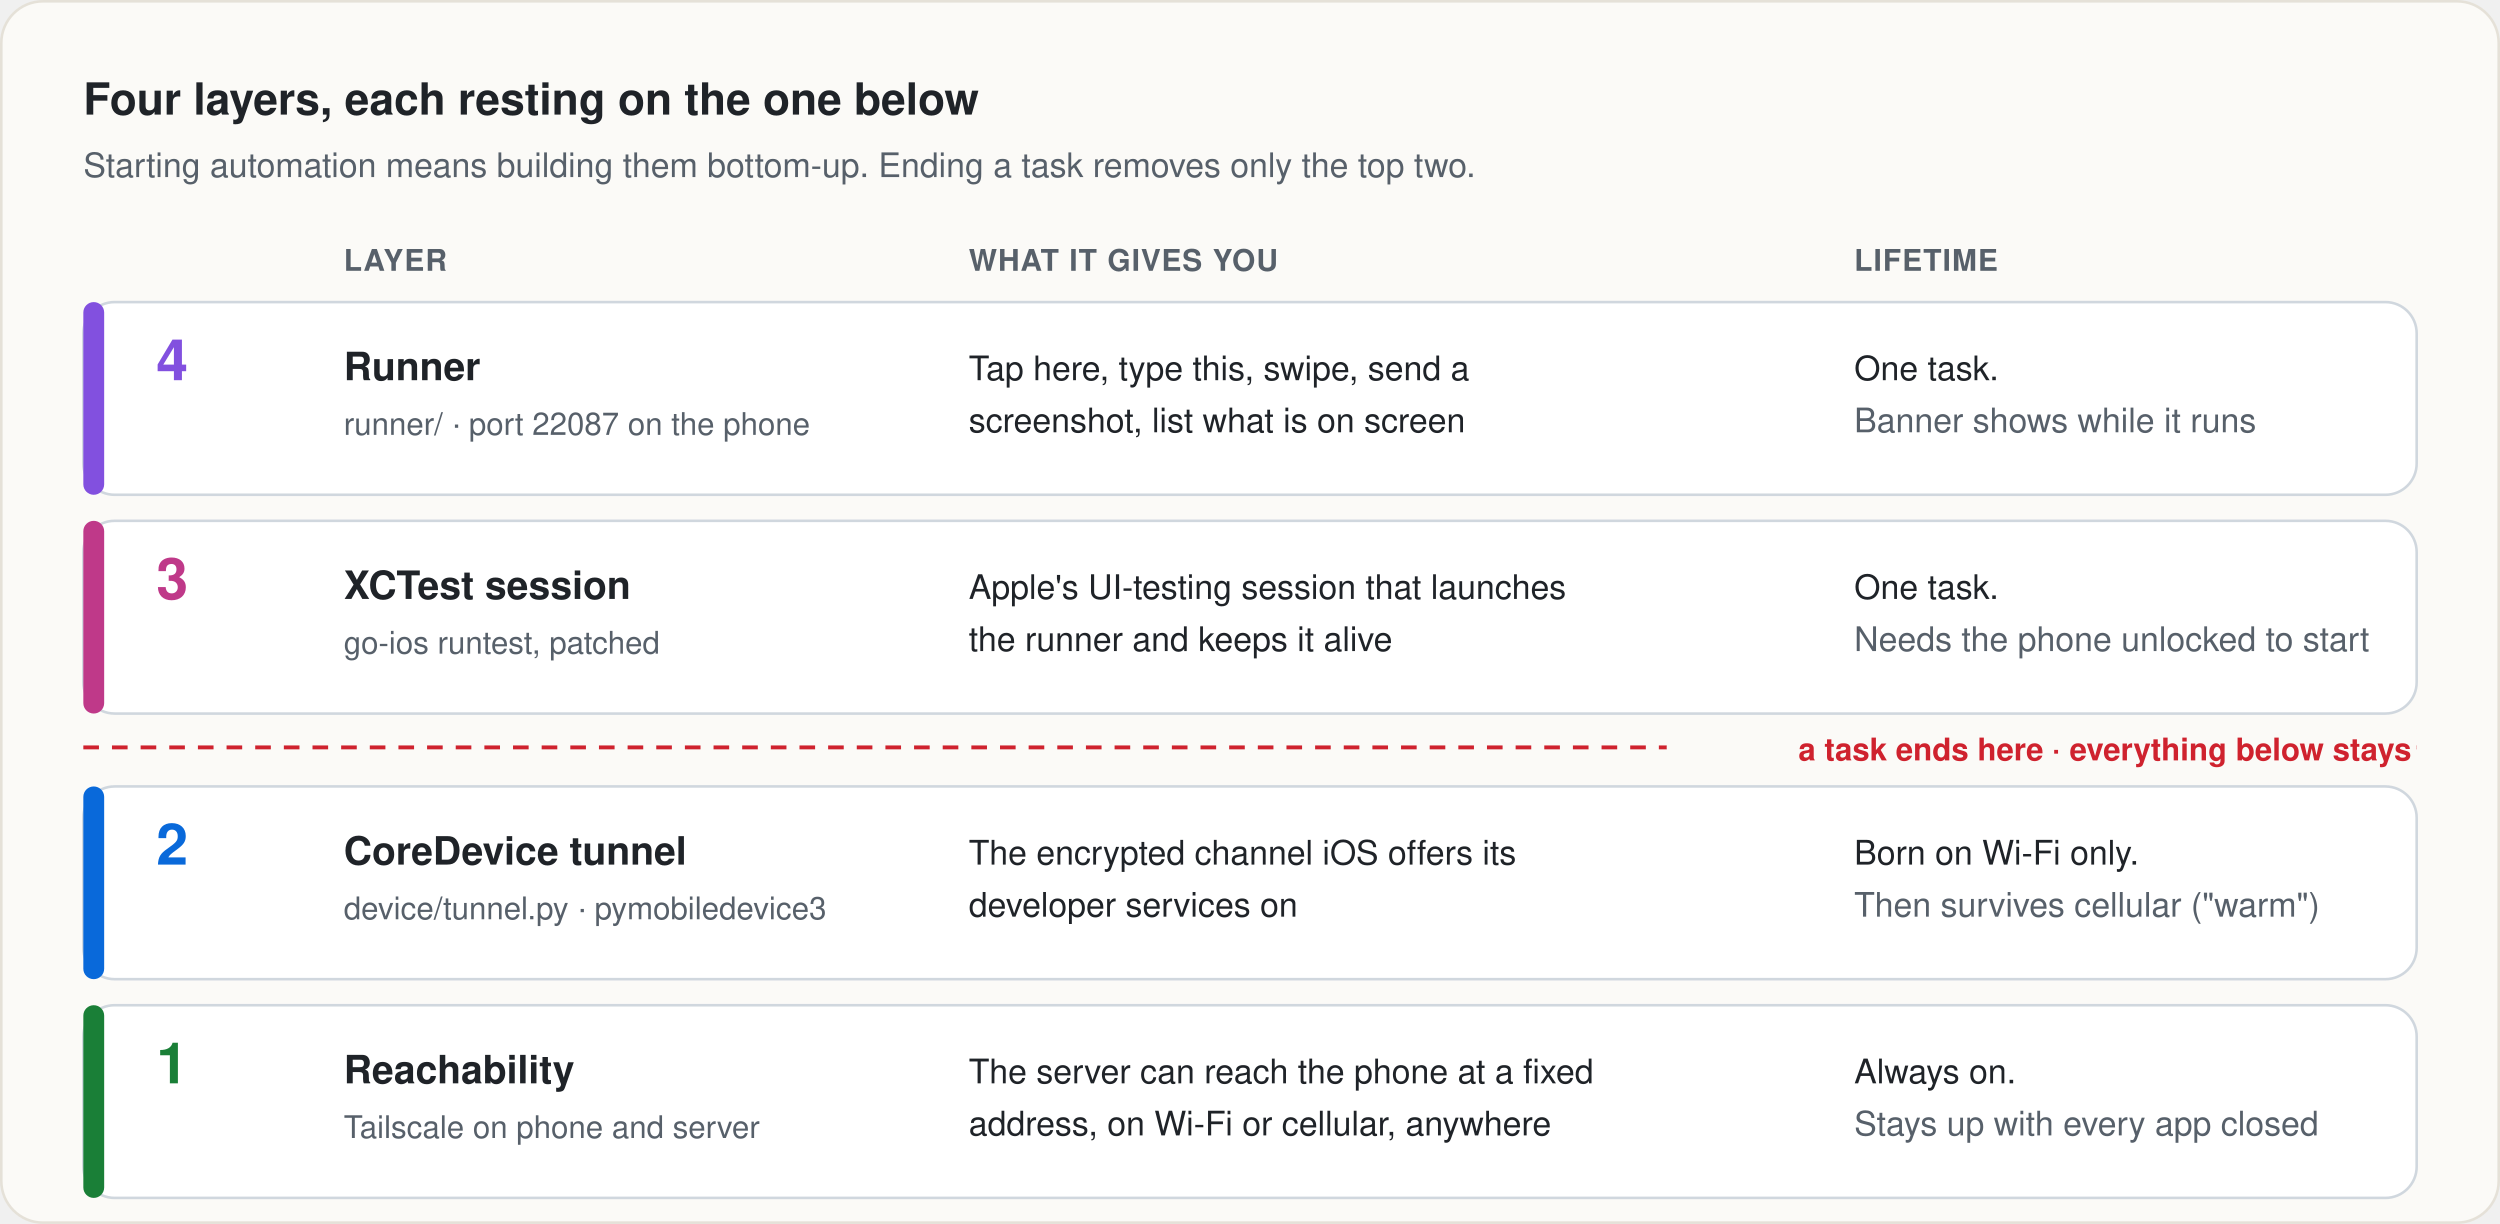
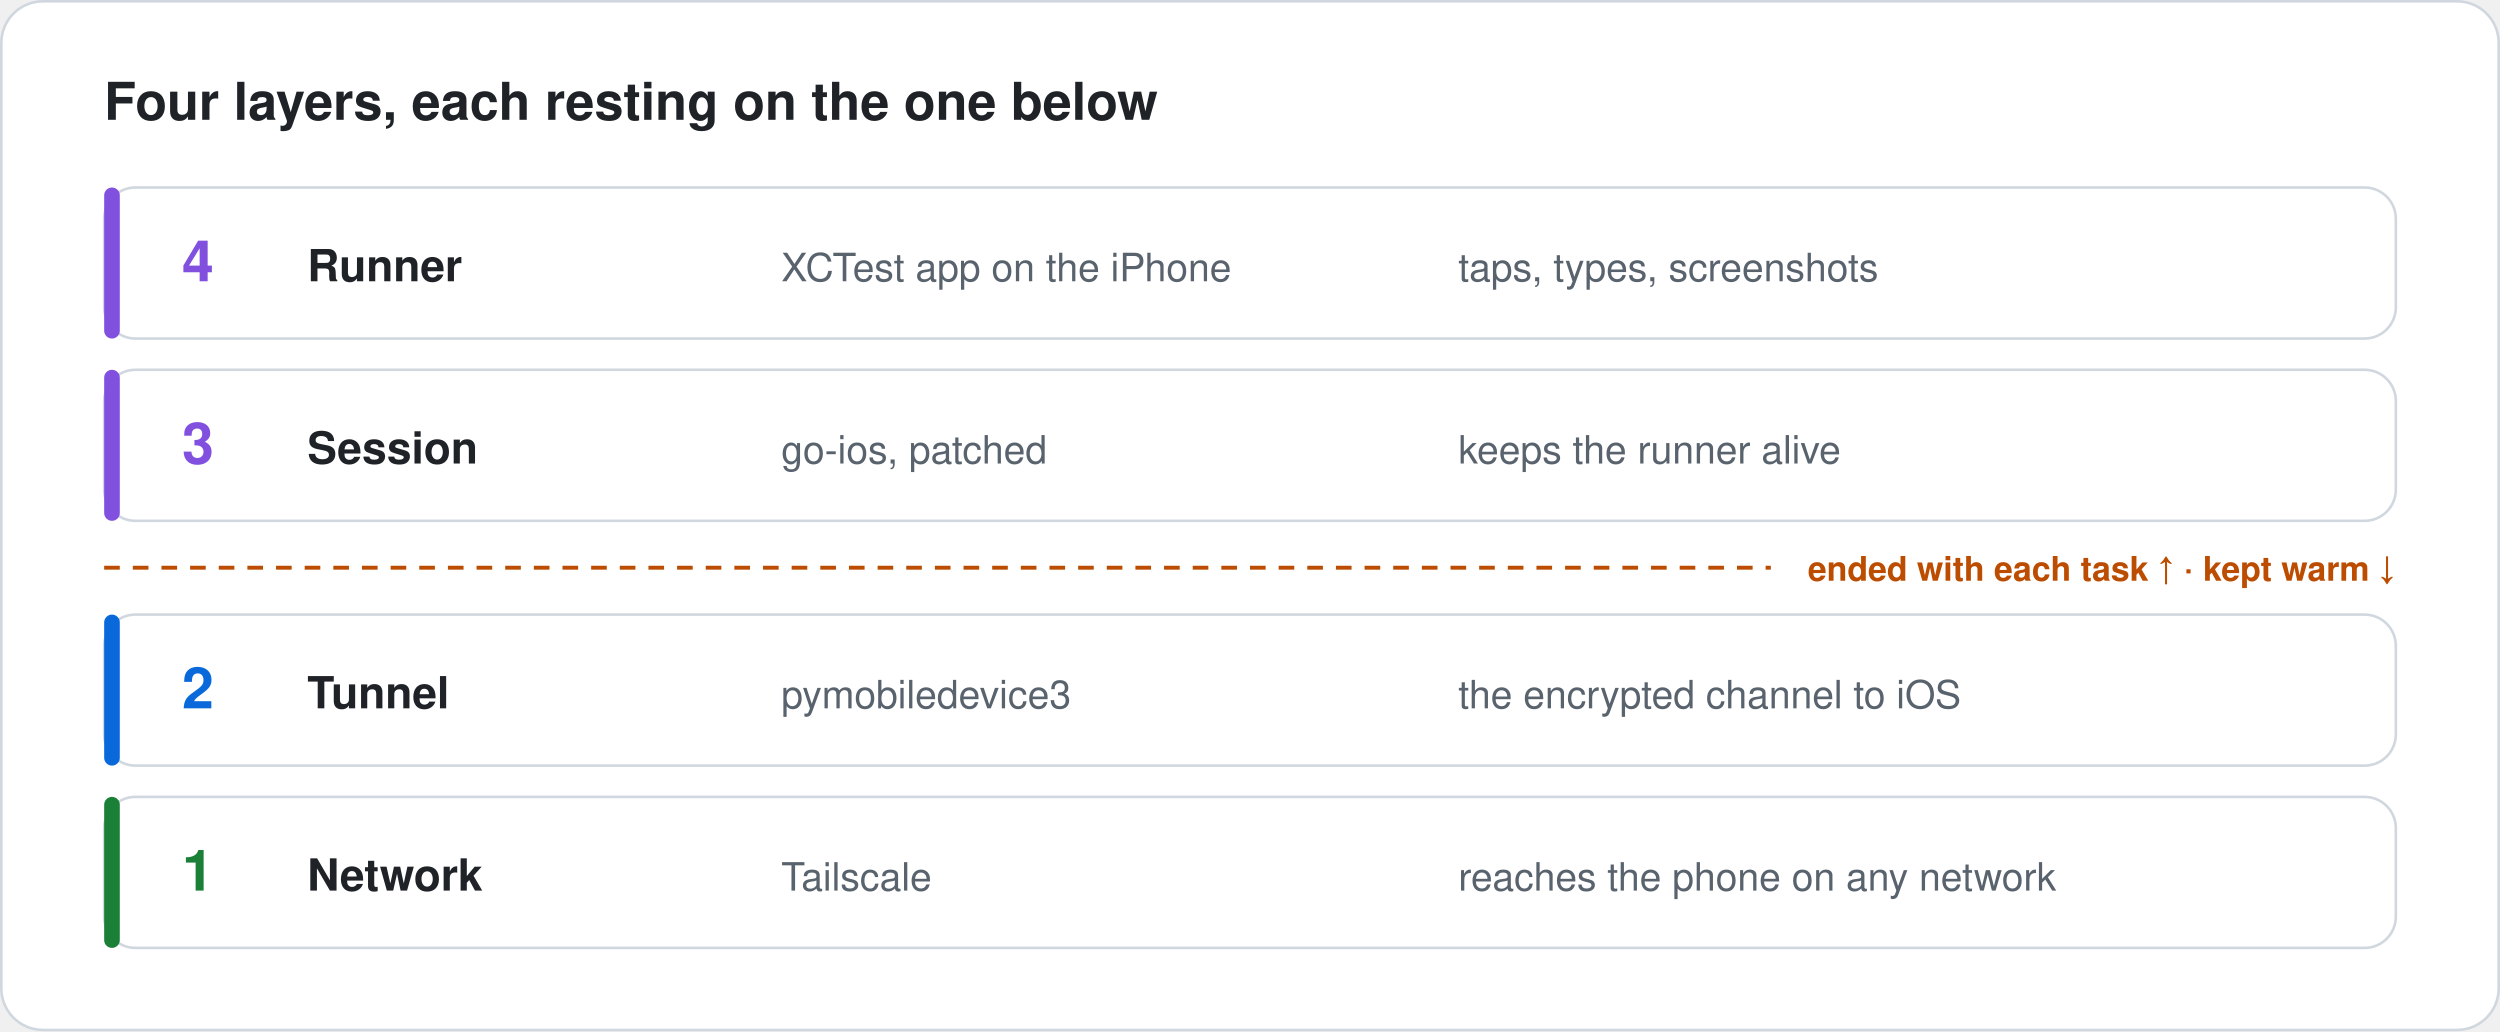
- <svg xmlns="http://www.w3.org/2000/svg" width="960" height="470" viewBox="0 0 960 470" font-family="-apple-system, BlinkMacSystemFont, 'Segoe UI', Helvetica, Arial, sans-serif">
-   <rect x="0.5" y="0.5" width="959" height="469" rx="16" fill="#FBFAF7" stroke="#E5E1D8" />
-   <text x="32" y="44" font-size="17" font-weight="600" fill="#1F2328">Four layers, each resting on the one below</text>
-   <text x="32" y="68" font-size="13" fill="#57606A">Starting automation means building them bottom-up. Ending a task removes only the top two.</text>
-   <text x="132" y="104" font-size="11.5" font-weight="600" fill="#57606A" letter-spacing="0.4">LAYER</text>
-   <text x="372" y="104" font-size="11.5" font-weight="600" fill="#57606A" letter-spacing="0.4">WHAT IT GIVES YOU</text>
-   <text x="712" y="104" font-size="11.5" font-weight="600" fill="#57606A" letter-spacing="0.4">LIFETIME</text>
-   <rect x="32" y="116" width="896" height="74" rx="12" fill="#FFFFFF" stroke="#D0D7DE" />
-   <rect x="32" y="116" width="8" height="74" rx="4" fill="#8250DF" />
-   <text x="60" y="146" font-size="22" font-weight="700" fill="#8250DF">4</text>
-   <text x="132" y="146" font-size="15" font-weight="600" fill="#1F2328">Runner</text>
-   <text x="132" y="167" font-size="12" fill="#57606A">runner/ · port 22087 on the phone</text>
-   <text x="372" y="146" font-size="13" fill="#1F2328">Tap here, type this, swipe, send a</text>
-   <text x="372" y="166" font-size="13" fill="#1F2328">screenshot, list what is on screen</text>
-   <text x="712" y="146" font-size="13" fill="#1F2328">One task.</text>
-   <text x="712" y="166" font-size="13" fill="#57606A">Banner shows while it runs</text>
-   <rect x="32" y="200" width="896" height="74" rx="12" fill="#FFFFFF" stroke="#D0D7DE" />
-   <rect x="32" y="200" width="8" height="74" rx="4" fill="#BF3989" />
-   <text x="60" y="230" font-size="22" font-weight="700" fill="#BF3989">3</text>
-   <text x="132" y="230" font-size="15" font-weight="600" fill="#1F2328">XCTest session</text>
-   <text x="132" y="251" font-size="12" fill="#57606A">go-ios runtest, patched</text>
-   <text x="372" y="230" font-size="13" fill="#1F2328">Apple's UI-testing session that launches</text>
-   <text x="372" y="250" font-size="13" fill="#1F2328">the runner and keeps it alive</text>
-   <text x="712" y="230" font-size="13" fill="#1F2328">One task.</text>
-   <text x="712" y="250" font-size="13" fill="#57606A">Needs the phone unlocked to start</text>
-   <line x1="32" y1="287" x2="928" y2="287" stroke="#CF222E" stroke-width="1.5" stroke-dasharray="6 5" />
-   <rect x="640" y="277" width="288" height="20" rx="10" fill="#FBFAF7" />
-   <text x="926" y="292" text-anchor="end" font-size="12" font-weight="600" fill="#CF222E">a task ends here · everything below stays</text>
-   <rect x="32" y="302" width="896" height="74" rx="12" fill="#FFFFFF" stroke="#D0D7DE" />
-   <rect x="32" y="302" width="8" height="74" rx="4" fill="#0969DA" />
-   <text x="60" y="332" font-size="22" font-weight="700" fill="#0969DA">2</text>
-   <text x="132" y="332" font-size="15" font-weight="600" fill="#1F2328">CoreDevice tunnel</text>
-   <text x="132" y="353" font-size="12" fill="#57606A">device/tunnel.py · pymobiledevice3</text>
-   <text x="372" y="332" font-size="13" fill="#1F2328">The encrypted channel iOS offers its</text>
-   <text x="372" y="352" font-size="13" fill="#1F2328">developer services on</text>
-   <text x="712" y="332" font-size="13" fill="#1F2328">Born on Wi-Fi only.</text>
-   <text x="712" y="352" font-size="13" fill="#57606A">Then survives cellular ("warm")</text>
-   <rect x="32" y="386" width="896" height="74" rx="12" fill="#FFFFFF" stroke="#D0D7DE" />
-   <rect x="32" y="386" width="8" height="74" rx="4" fill="#1A7F37" />
-   <text x="60" y="416" font-size="22" font-weight="700" fill="#1A7F37">1</text>
-   <text x="132" y="416" font-size="15" font-weight="600" fill="#1F2328">Reachability</text>
-   <text x="132" y="437" font-size="12" fill="#57606A">Tailscale on phone and server</text>
-   <text x="372" y="416" font-size="13" fill="#1F2328">The server can reach the phone at a fixed</text>
-   <text x="372" y="436" font-size="13" fill="#1F2328">address, on Wi-Fi or cellular, anywhere</text>
-   <text x="712" y="416" font-size="13" fill="#1F2328">Always on.</text>
-   <text x="712" y="436" font-size="13" fill="#57606A">Stays up with every app closed</text>
+ <svg xmlns="http://www.w3.org/2000/svg" width="960" height="396" viewBox="0 0 960 396">
+   <style>
+   text { font-family: -apple-system, BlinkMacSystemFont, "Segoe UI", Helvetica, Arial, sans-serif; }
+   .frame { fill: #FFFFFF; stroke: #D0D7DE; }
+   .box   { fill: #FFFFFF; stroke: #D0D7DE; }
+   .h  { fill: #1F2328; font-weight: 600; }
+   .s  { fill: #59636E; }
+   .k  { fill: #59636E; font-weight: 600; letter-spacing: .06em; }
+   .ln { stroke: #8C959F; fill: none; }
+   .ah { fill: #8C959F; }
+   .blue   { fill: #0969DA; } .blueS   { stroke: #0969DA; }
+   .green  { fill: #1A7F37; } .greenS  { stroke: #1A7F37; }
+   .purple { fill: #8250DF; } .purpleS { stroke: #8250DF; }
+   .orange { fill: #BC4C00; } .orangeS { stroke: #BC4C00; }
+   .gray   { fill: #59636E; } .grayS   { stroke: #8C959F; }
+   .zone { fill-opacity: .06; stroke-opacity: .45; }
+   .chipT { fill: #FFFFFF; font-weight: 600; }
+   @media (prefers-color-scheme: dark) {
+     .frame { fill: #0D1117; stroke: #30363D; }
+     .box   { fill: #161B22; stroke: #3D444D; }
+     .h  { fill: #F0F6FC; } .s, .k { fill: #9198A1; }
+     .ln { stroke: #6E7681; } .ah { fill: #6E7681; }
+     .blue { fill: #4493F8; } .blueS { stroke: #4493F8; }
+     .green { fill: #3FB950; } .greenS { stroke: #3FB950; }
+     .purple { fill: #AB7DF8; } .purpleS { stroke: #AB7DF8; }
+     .orange { fill: #F0883E; } .orangeS { stroke: #F0883E; }
+     .gray { fill: #9198A1; } .grayS { stroke: #6E7681; }
+     .zone { fill-opacity: .10; }
+     .chipT { fill: #0D1117; }
+   }
+ </style>
+   <defs>
+     <marker id="a" viewBox="0 0 10 10" refX="9" refY="5" markerWidth="7" markerHeight="7" orient="auto-start-reverse">
+       <path class="ah" d="M0,0 L10,5 L0,10 z" />
+     </marker>
+   </defs>
+   <rect class="frame" x="0.5" y="0.5" width="959" height="395" rx="16" />
+   <text x="40" y="46" class="h" font-size="20" text-anchor="start">Four layers, each resting on the one below</text>
+   <rect class="box" x="40" y="72" width="880" height="58" rx="12" />
+   <rect class="purple" x="40" y="72" width="6" height="58" rx="3" />
+   <text x="76" y="108" class="purple" font-size="22" text-anchor="middle" font-weight="700">4</text>
+   <text x="118" y="108" class="h" font-size="17" text-anchor="start">Runner</text>
+   <text x="300" y="108" class="s" font-size="15" text-anchor="start">XCTest app on the iPhone</text>
+   <text x="560" y="108" class="s" font-size="15" text-anchor="start">taps, types, screenshots</text>
+   <rect class="box" x="40" y="142" width="880" height="58" rx="12" />
+   <rect class="purple" x="40" y="142" width="6" height="58" rx="3" />
+   <text x="76" y="178" class="purple" font-size="22" text-anchor="middle" font-weight="700">3</text>
+   <text x="118" y="178" class="h" font-size="17" text-anchor="start">Session</text>
+   <text x="300" y="178" class="s" font-size="15" text-anchor="start">go-ios, patched</text>
+   <text x="560" y="178" class="s" font-size="15" text-anchor="start">keeps the runner alive</text>
+   <line class="orangeS" x1="40" y1="218" x2="680" y2="218" stroke-width="1.5" stroke-dasharray="6 5" />
+   <text x="920" y="223" class="orange" font-size="13" text-anchor="end" font-weight="600">ended with each task ↑ · kept warm ↓</text>
+   <rect class="box" x="40" y="236" width="880" height="58" rx="12" />
+   <rect class="blue" x="40" y="236" width="6" height="58" rx="3" />
+   <text x="76" y="272" class="blue" font-size="22" text-anchor="middle" font-weight="700">2</text>
+   <text x="118" y="272" class="h" font-size="17" text-anchor="start">Tunnel</text>
+   <text x="300" y="272" class="s" font-size="15" text-anchor="start">pymobiledevice3</text>
+   <text x="560" y="272" class="s" font-size="15" text-anchor="start">the encrypted channel to iOS</text>
+   <rect class="box" x="40" y="306" width="880" height="58" rx="12" />
+   <rect class="green" x="40" y="306" width="6" height="58" rx="3" />
+   <text x="76" y="342" class="green" font-size="22" text-anchor="middle" font-weight="700">1</text>
+   <text x="118" y="342" class="h" font-size="17" text-anchor="start">Network</text>
+   <text x="300" y="342" class="s" font-size="15" text-anchor="start">Tailscale</text>
+   <text x="560" y="342" class="s" font-size="15" text-anchor="start">reaches the phone on any network</text>
</svg>
